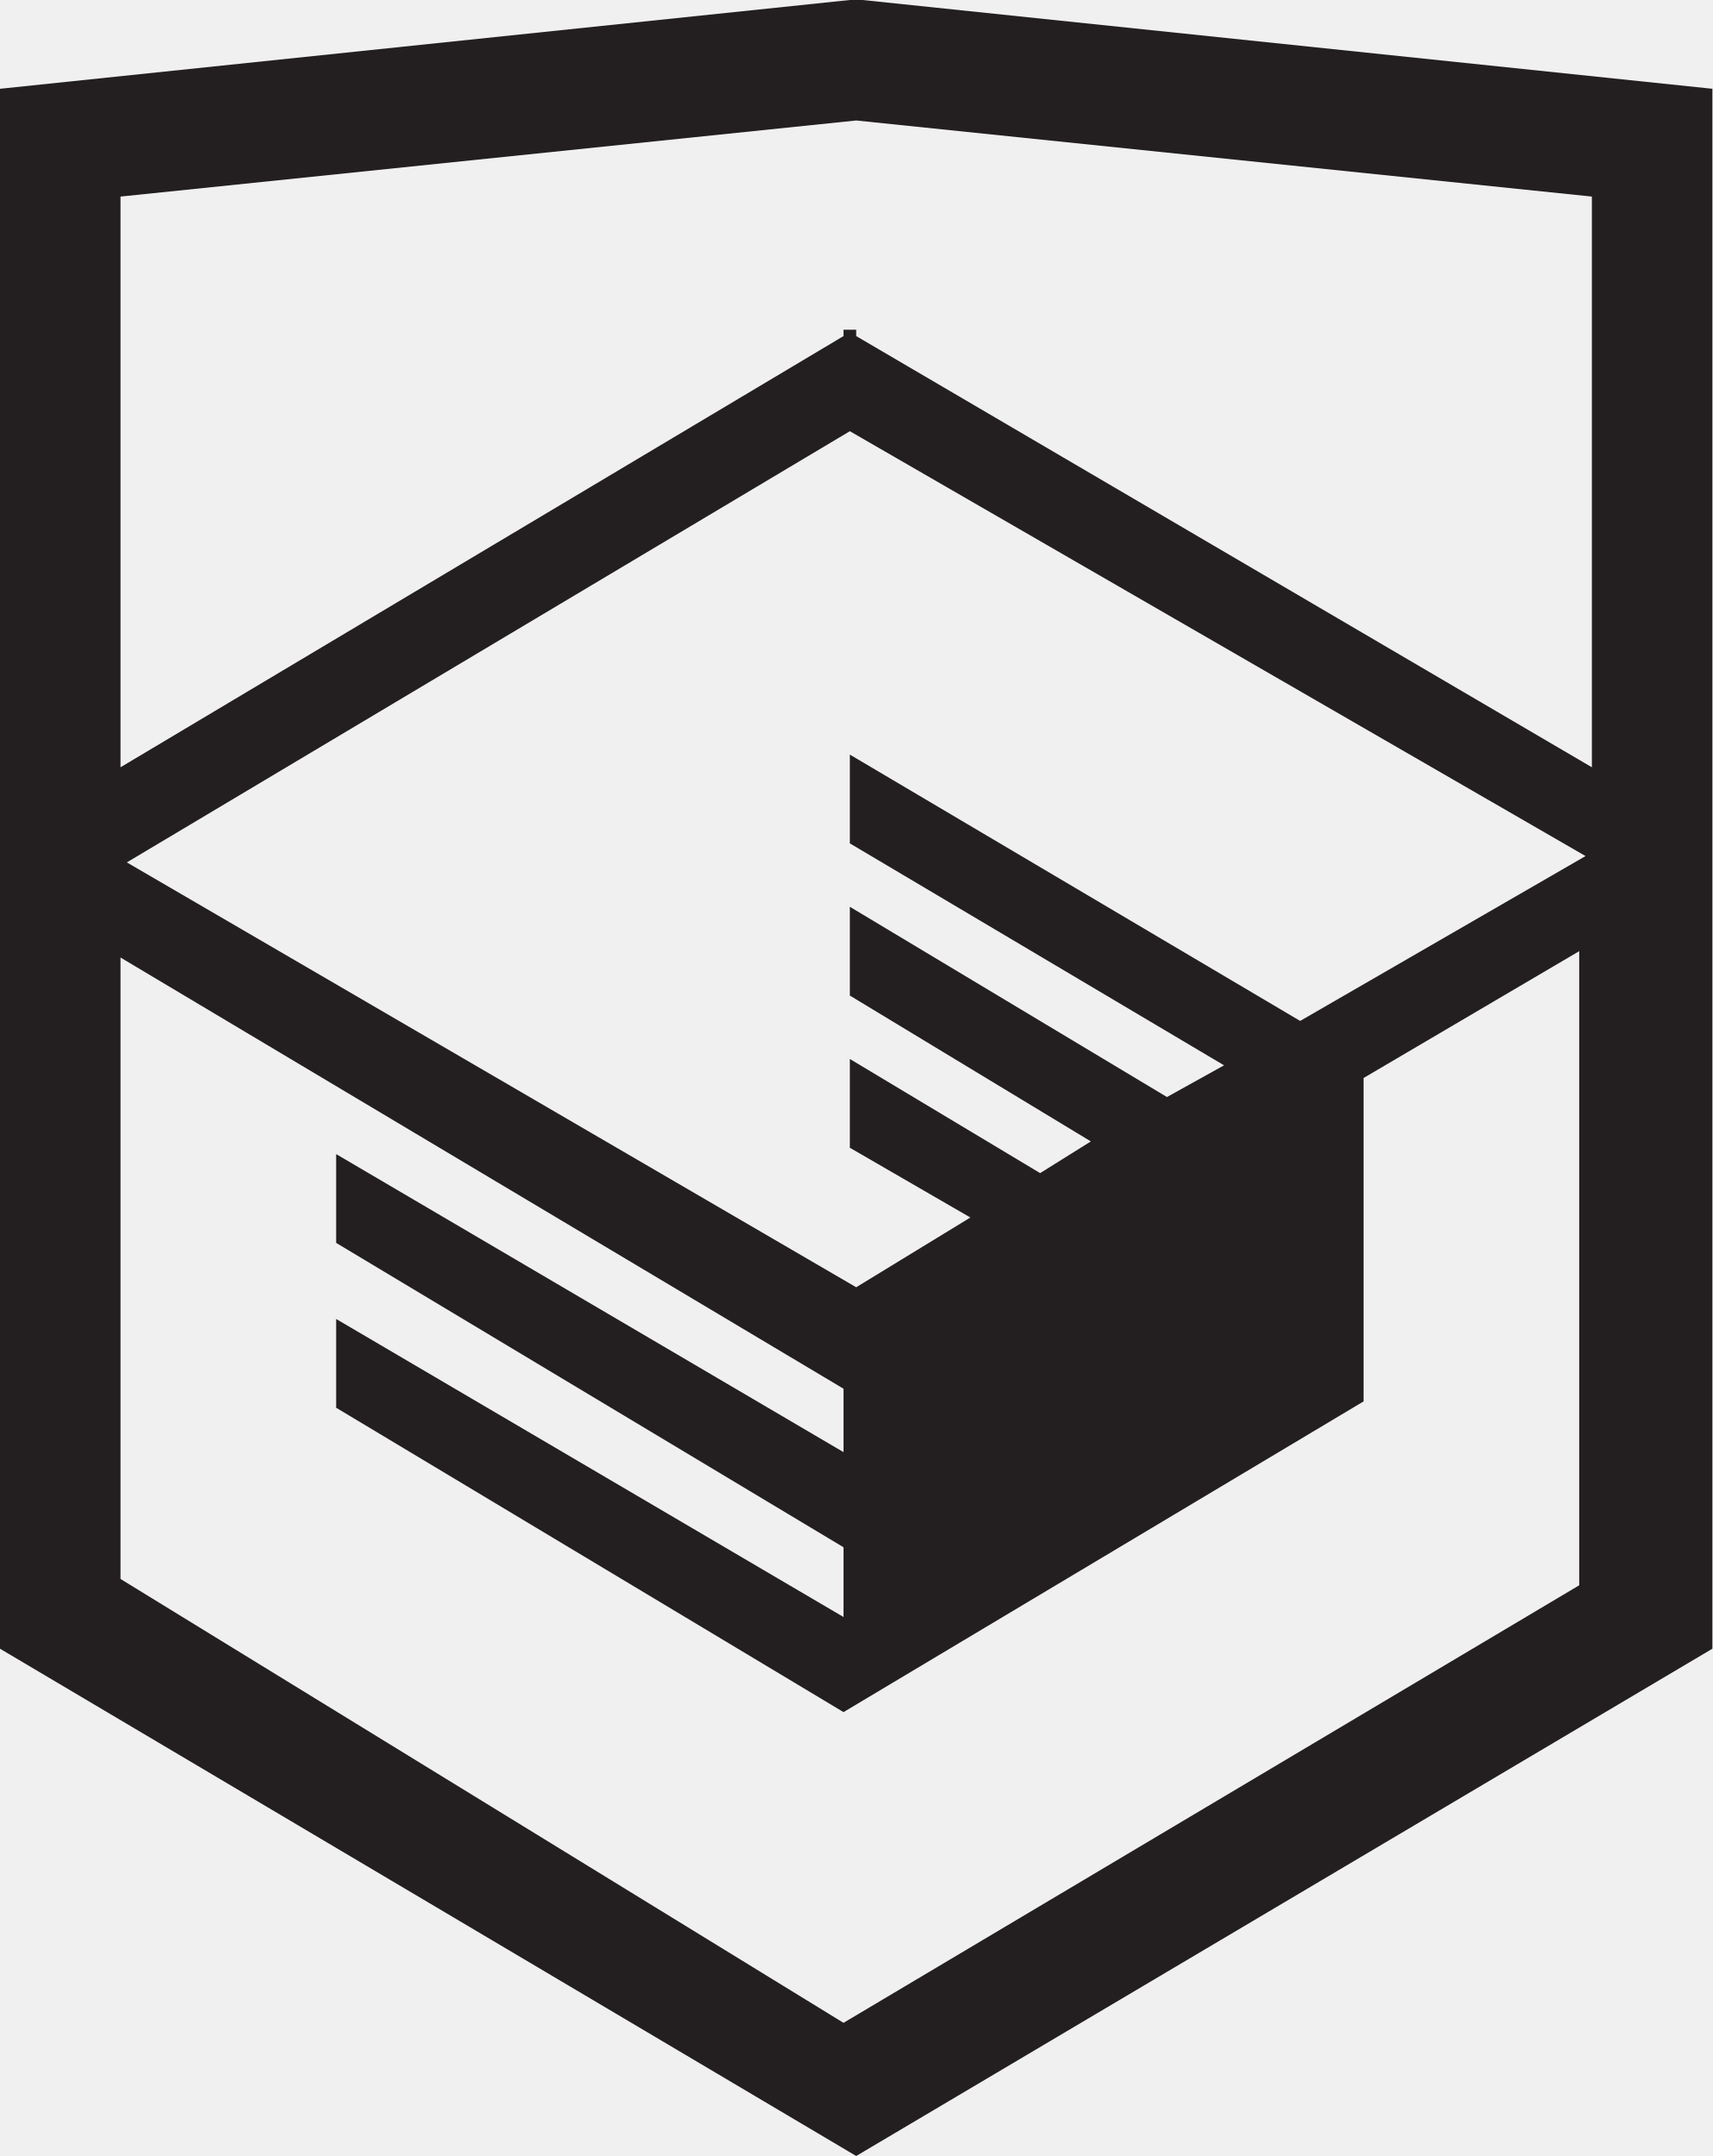
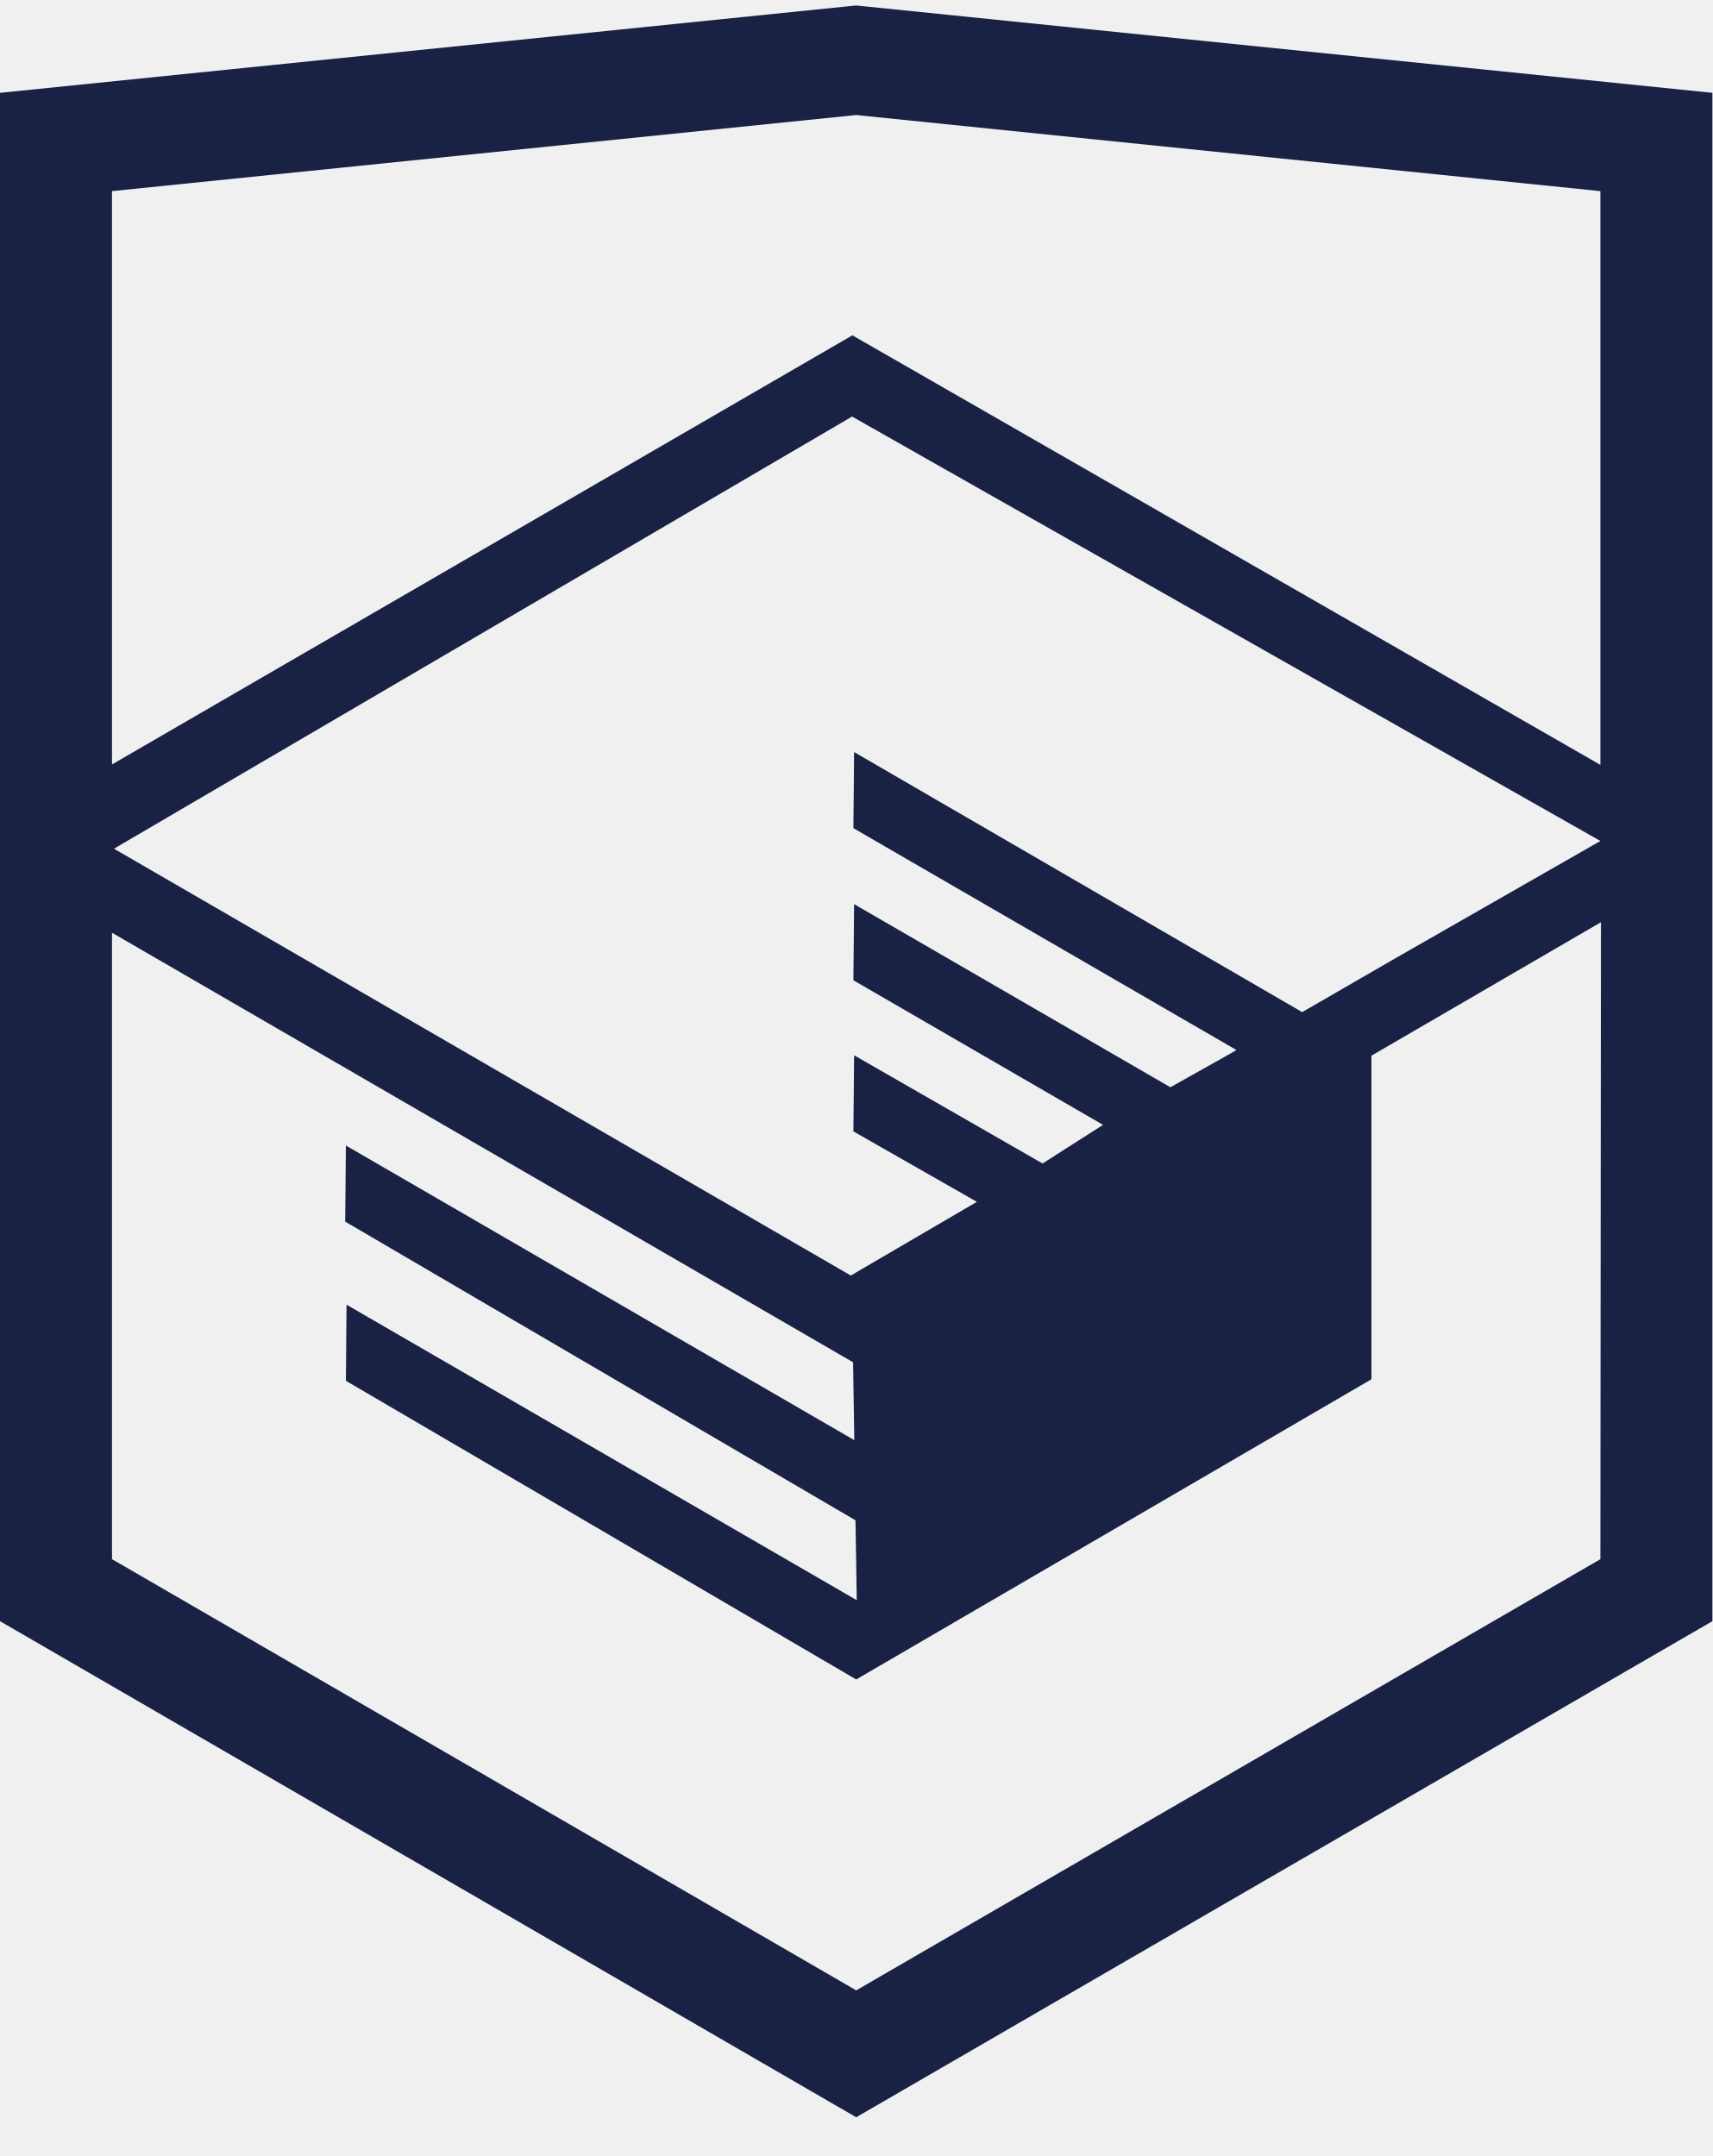
- <svg xmlns="http://www.w3.org/2000/svg" viewBox="0 0 27 34">
-   <path d="M13.6 0h-.2L0 1.4V26l13.5 8L27 26V1.4L13.6 0zm5.7 16.8l-.9.5-5-3v1.4l3.8 2.3-.8.5-3-1.8v1.4l1.9 1.1-1.8 1.1L2 13.6l11.4-6.8L25 13.5l-4.5 2.6-7.1-4.2v1.4l5.9 3.5zM1.9 15.1l11.4 6.8v1l-8-4.7v1.4l8 4.8v1.1l-8-4.7v1.4l8 4.8 8.2-4.9V17l3.4-2v10l-11.6 6.9-11.4-7v-9.8zm0-3v-9l11.6-1.2 11.6 1.2v9L13.5 5.3v-.1h-.2v.1L1.9 12.1z" fill="#231f20" />
+ <svg xmlns="http://www.w3.org/2000/svg" width="27" height="34" viewBox="0 0 27 34" fill="none">
+   <g clip-path="url(#clip0_59_40)">
+     <path d="M13.643 0.101L13.5 0.086L0 1.464V25.566L13.5 33.389L27 25.566V1.464L13.643 0.101ZM25.234 24.588L13.5 31.388L1.766 24.588V14.709L13.451 21.483L13.47 22.711L5.454 18.065L5.443 19.265L13.489 23.975L13.509 25.235L5.464 20.575L5.454 21.775L13.5 26.485L21.624 21.751V20.551V16.648L25.243 14.543L25.234 24.588ZM25.234 13.262L22.015 15.104L20.532 15.961L13.467 11.86L13.456 13.06L19.496 16.559L19.443 16.59L19.313 16.664L18.454 17.146L13.467 14.258L13.456 15.459L17.392 17.739L16.459 18.335L16.438 18.348L13.467 16.642L13.456 17.842L15.403 18.953L13.415 20.115L1.797 13.384L13.435 6.569L25.234 13.262ZM25.234 12.062L13.44 5.288L1.766 12.055V3.014L13.5 1.814L25.234 3.014V12.062Z" fill="#192144" />
+   </g>
+   <defs>
+     <clipPath id="clip0_59_40">
+       <rect width="27" height="33.303" fill="white" transform="translate(0 0.0859375)" />
+     </clipPath>
+   </defs>
</svg>
